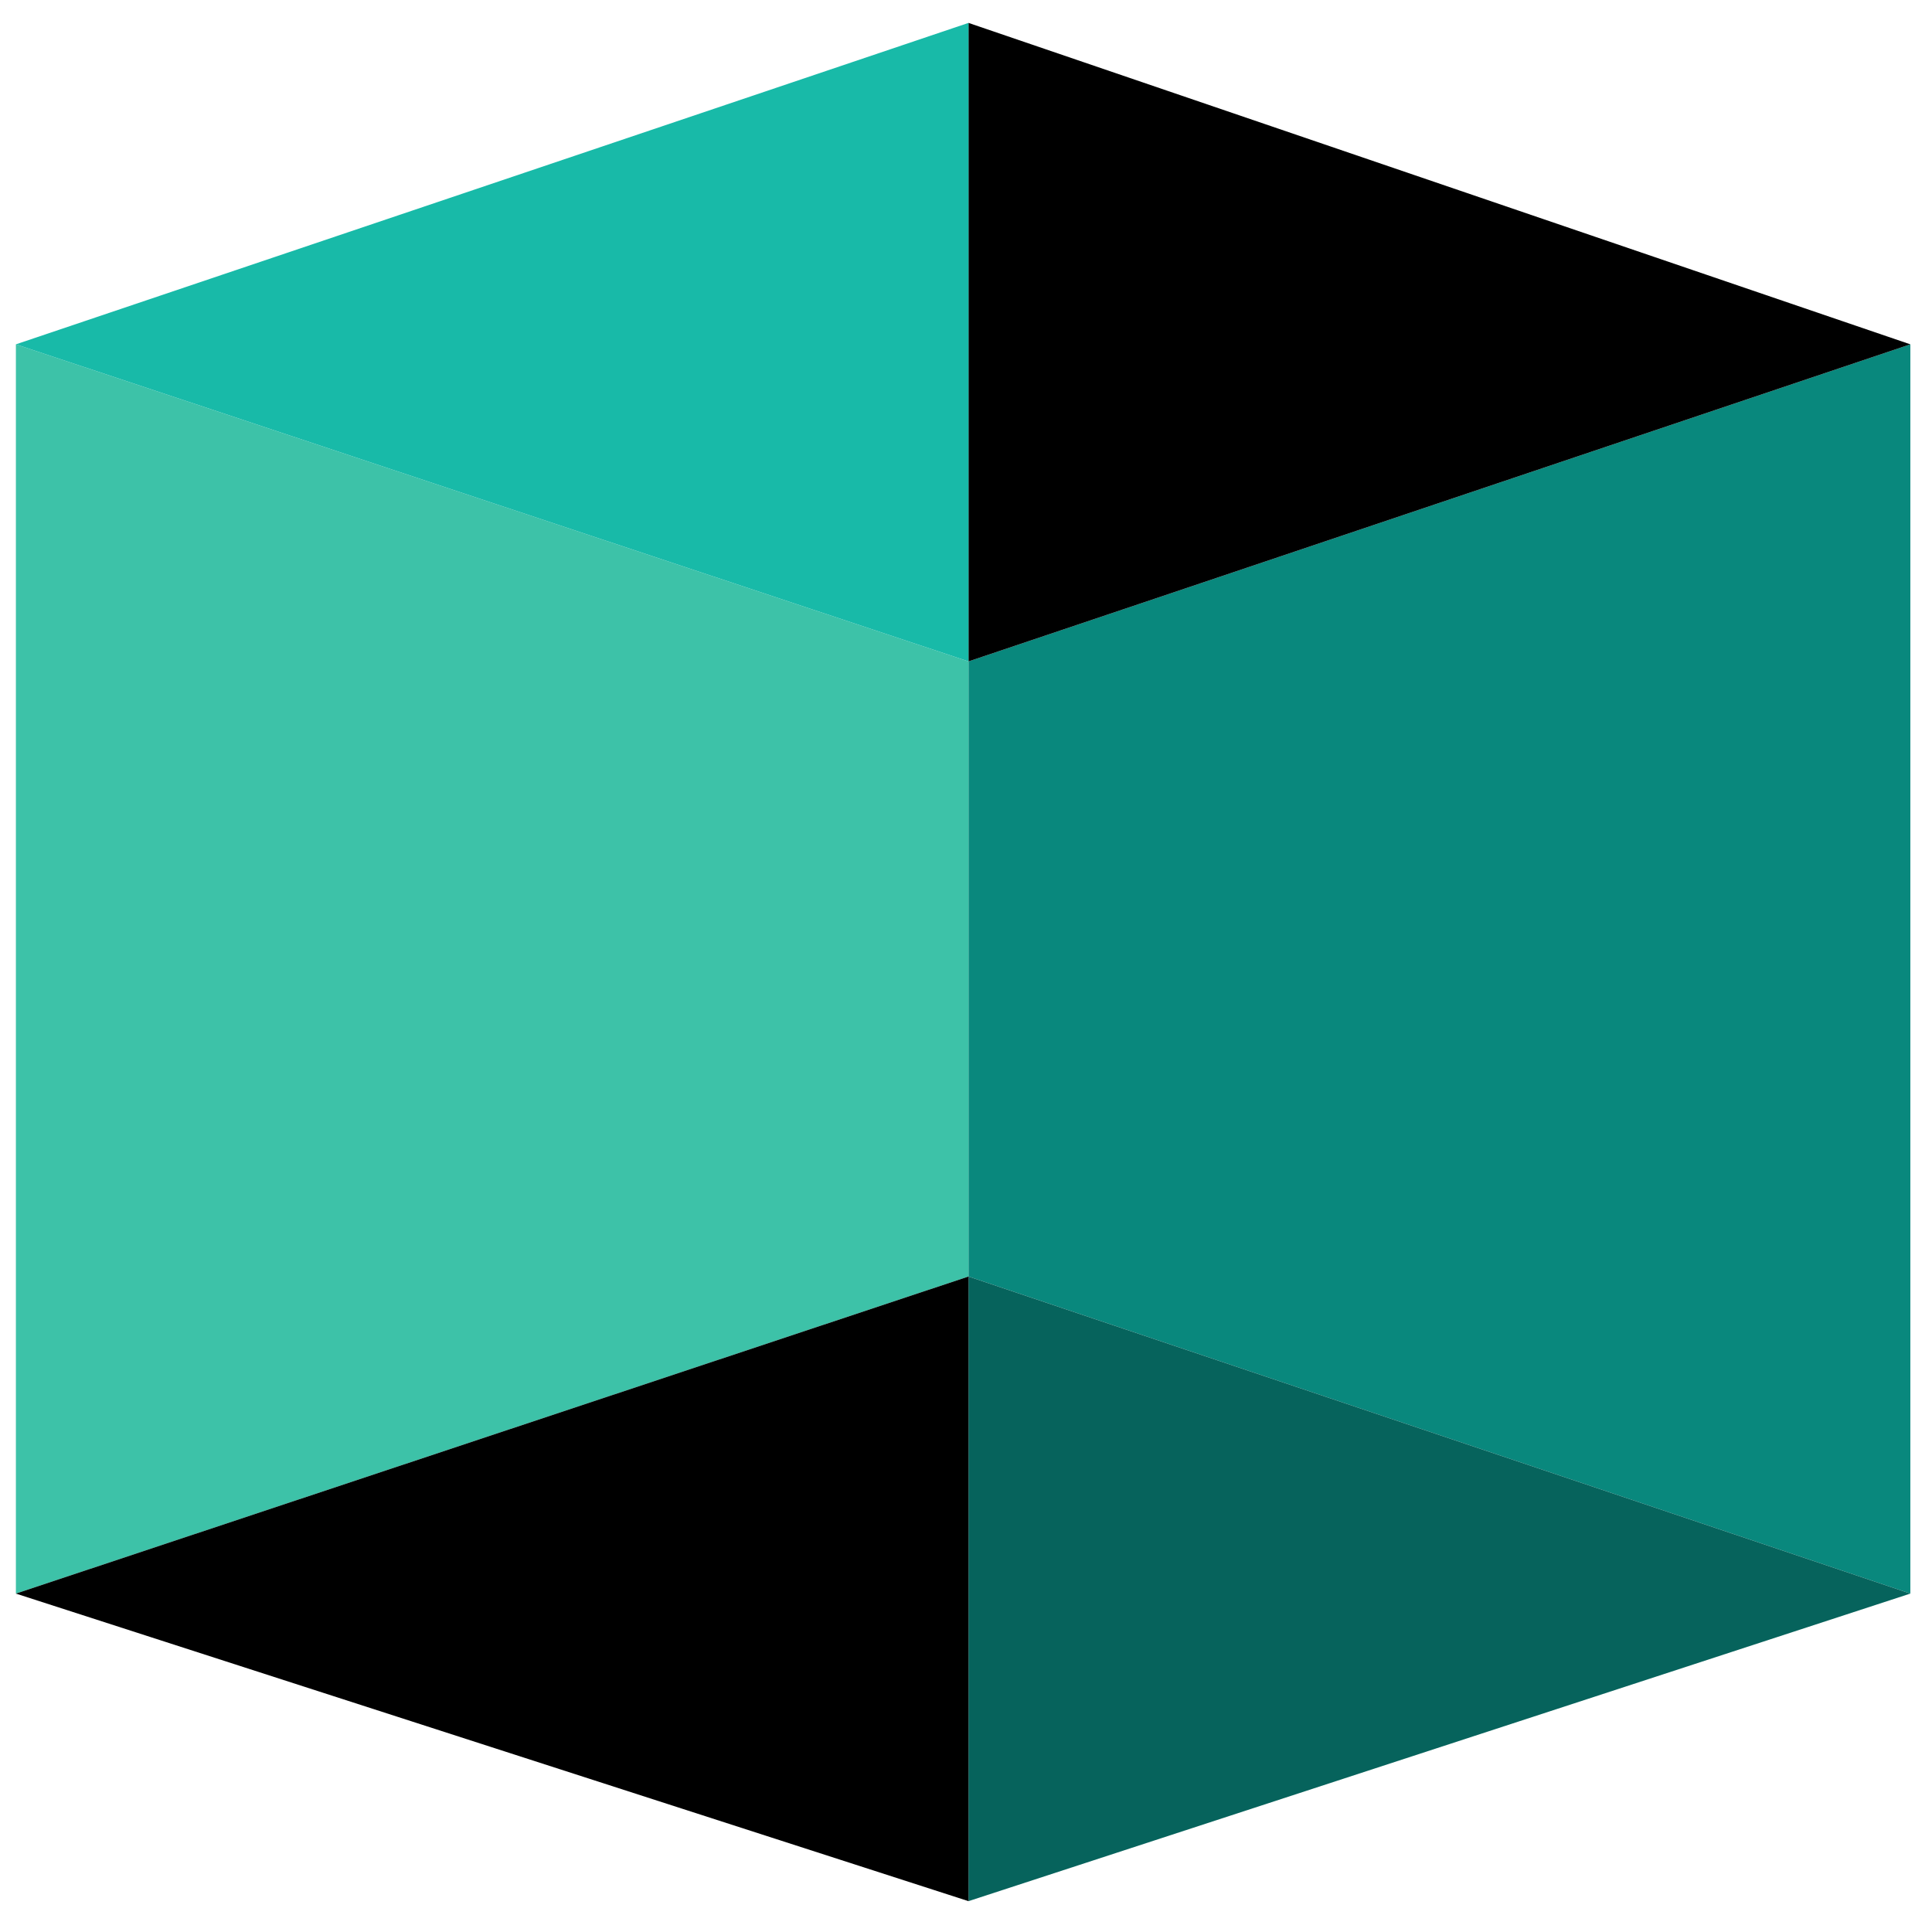
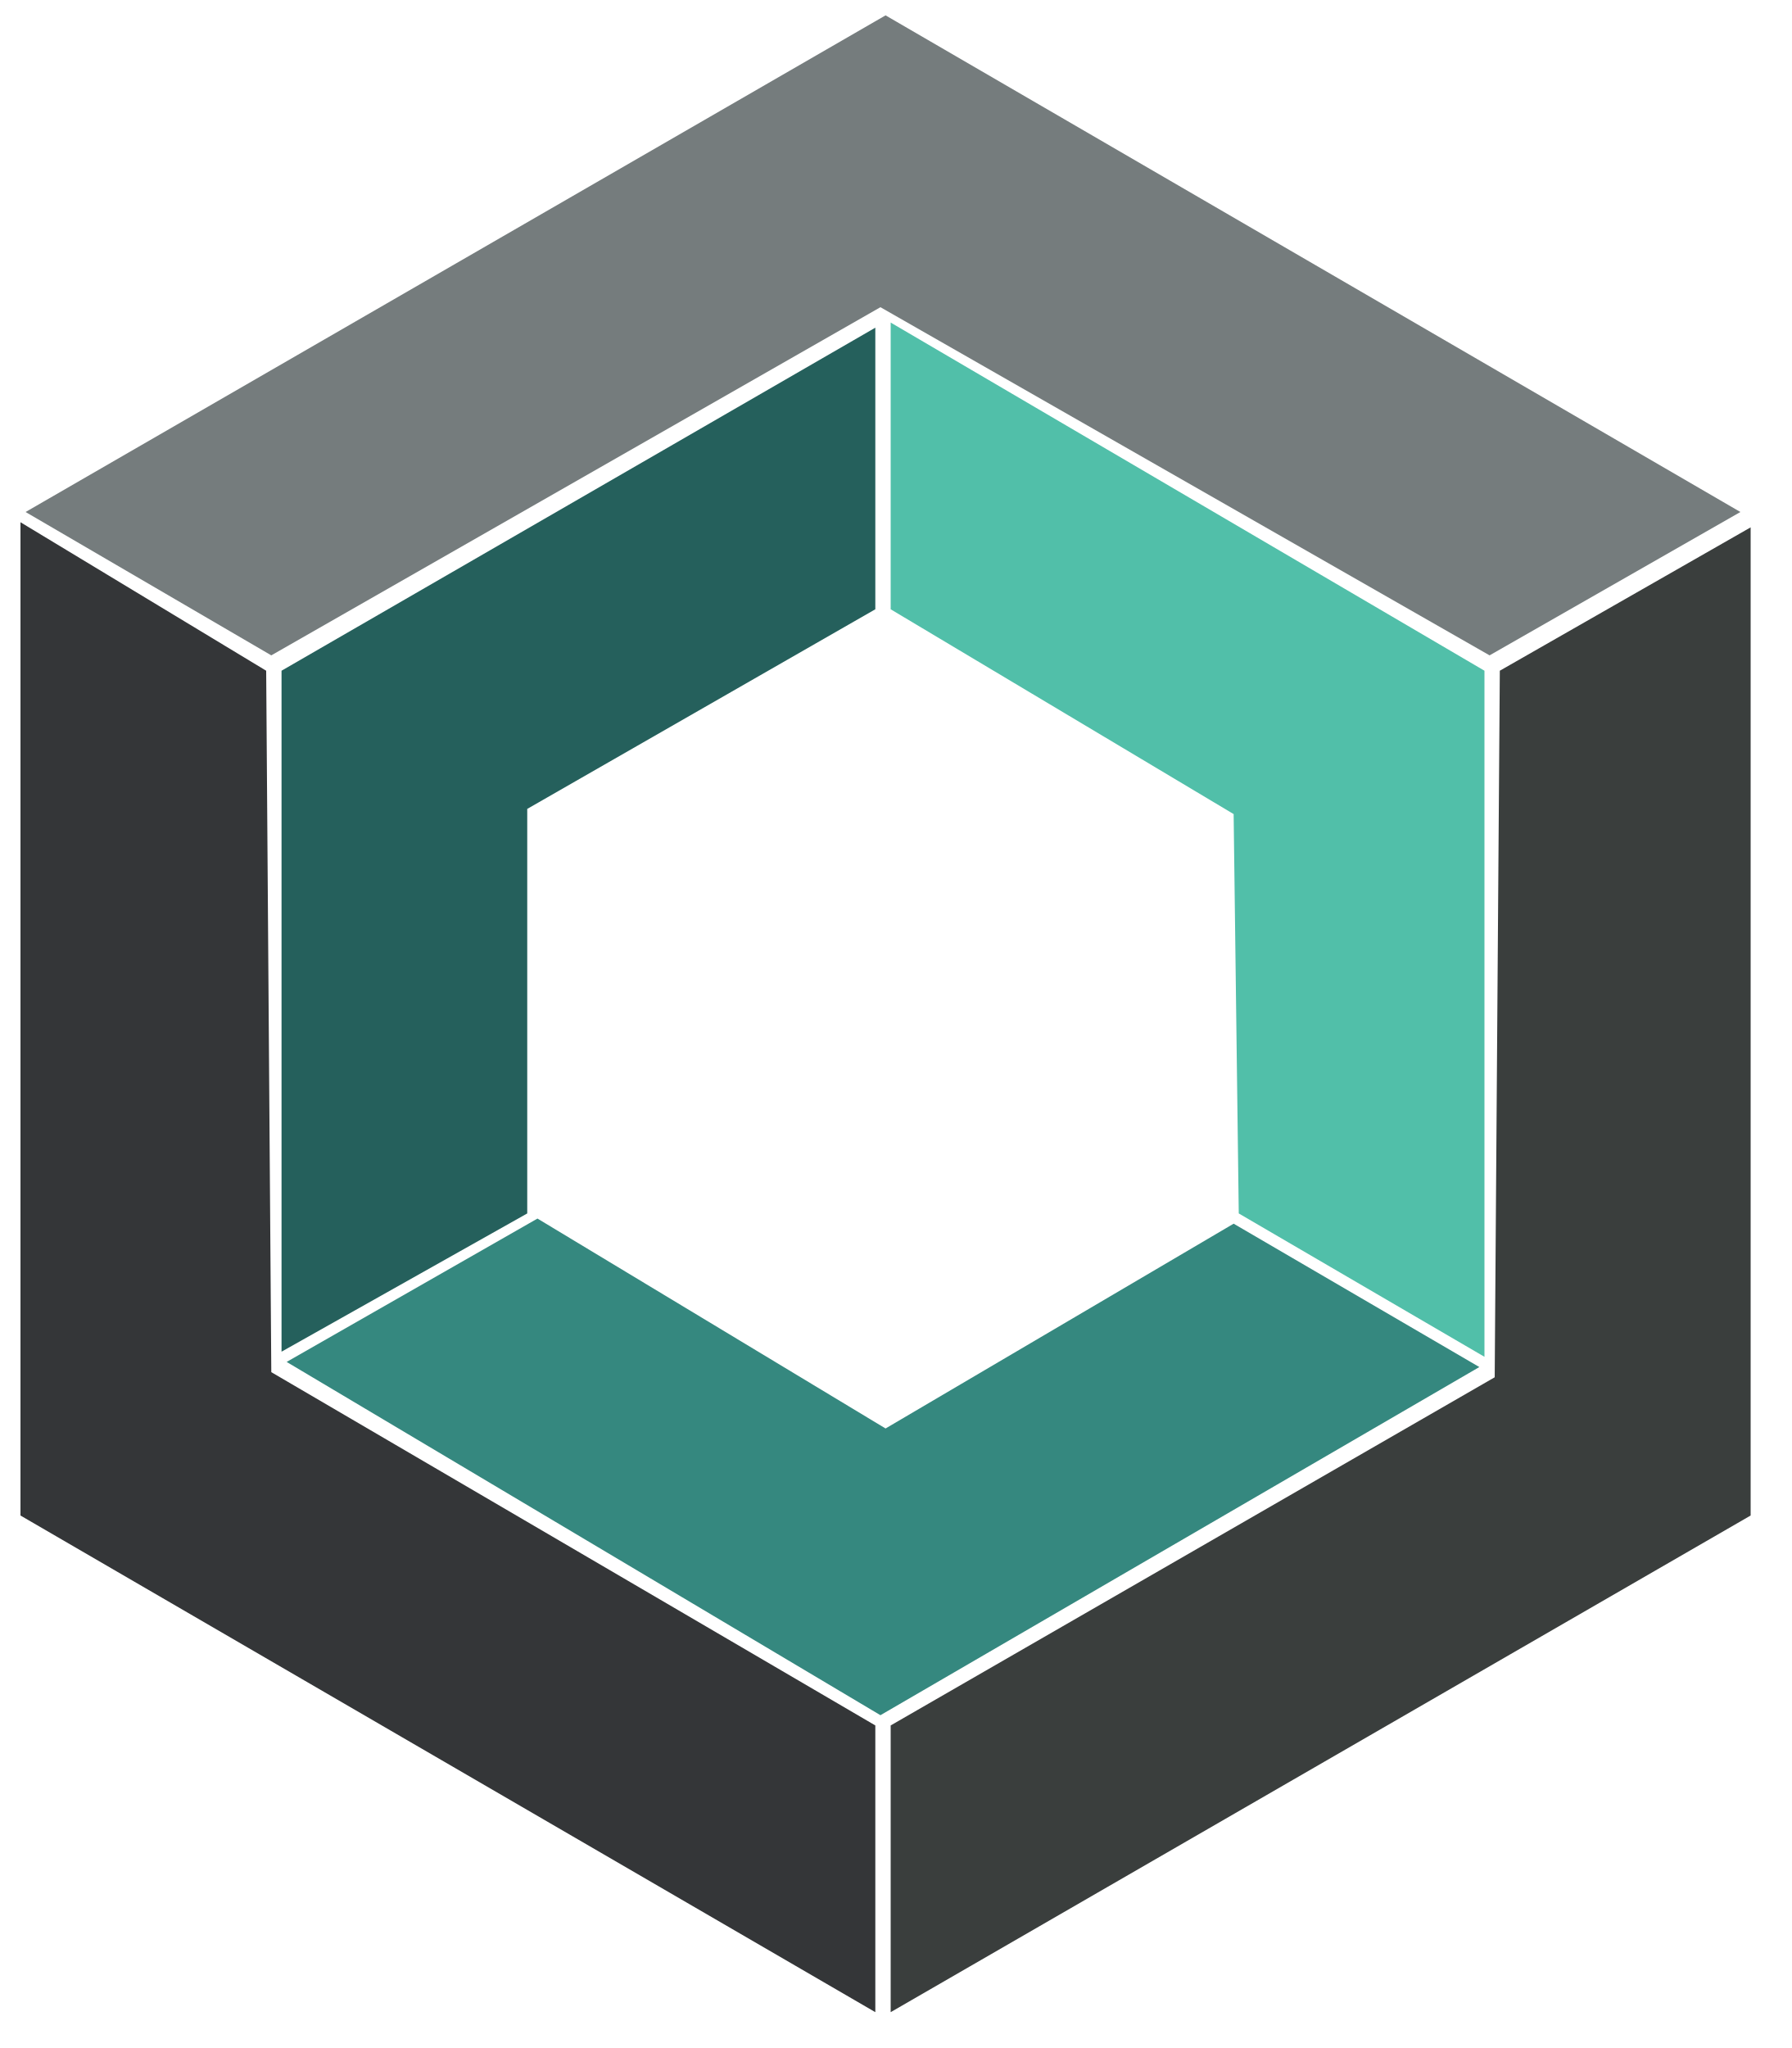
- <svg xmlns="http://www.w3.org/2000/svg" viewBox="0 0 124 122" width="122" height="122">
-   <style>.shp2{fill:#00b5a8}</style>
-   <path d="M122.61 21.1v80.18L62.16 80.93V41.45l60.45-20.35z" fill="#09887d" />
-   <path d="M122.61 101.28L62.16 80.93v40.09l60.45-19.74z" fill="#06635c" />
-   <path className="shp2" d="M62.16 41.45l60.45-20.35L62.16.47v40.98z" />
-   <path d="M1.02 21.1v80.18l61.14-20.35V41.45L1.02 21.1z" fill="#3dc2a8" />
-   <path className="shp2" d="M1.02 101.28l61.14-20.35v40.09L1.02 101.28z" />
-   <path d="M62.16 41.45L1.02 21.1 62.16.47v40.98z" fill="#18baa8" />
+ <svg xmlns="http://www.w3.org/2000/svg" version="1.2" baseProfile="tiny-ps" width="350" height="400">
+   <style />
+   <path id="Shape 2" d="M4 102l48 29 1 137 118 69v56L4 296V102z" fill="#343638" />
+   <path id="Shape 2" d="M174 337v56l168-97V103l-49 28-1 138-118 68z" fill="#3a3e3d" />
+   <path id="Shape 2" d="M174 63v56l67 40 1 78 48 28V131L174 63z" fill="#51bfa9" />
+   <path id="Shape 2" d="M55 131v133l48-27v-79.01L171 119V64L55 131z" fill="#25605c" />
+   <path id="Shape 1" d="M5 100l48 28 119-68 119 68 49-28L173 3 5 100z" fill="#757c7d" />
+   <path id="Shape 2" d="M56 266l49-28 68 41 68-40 48 28-117 68-116-69z" fill="#35887f" />
</svg>
